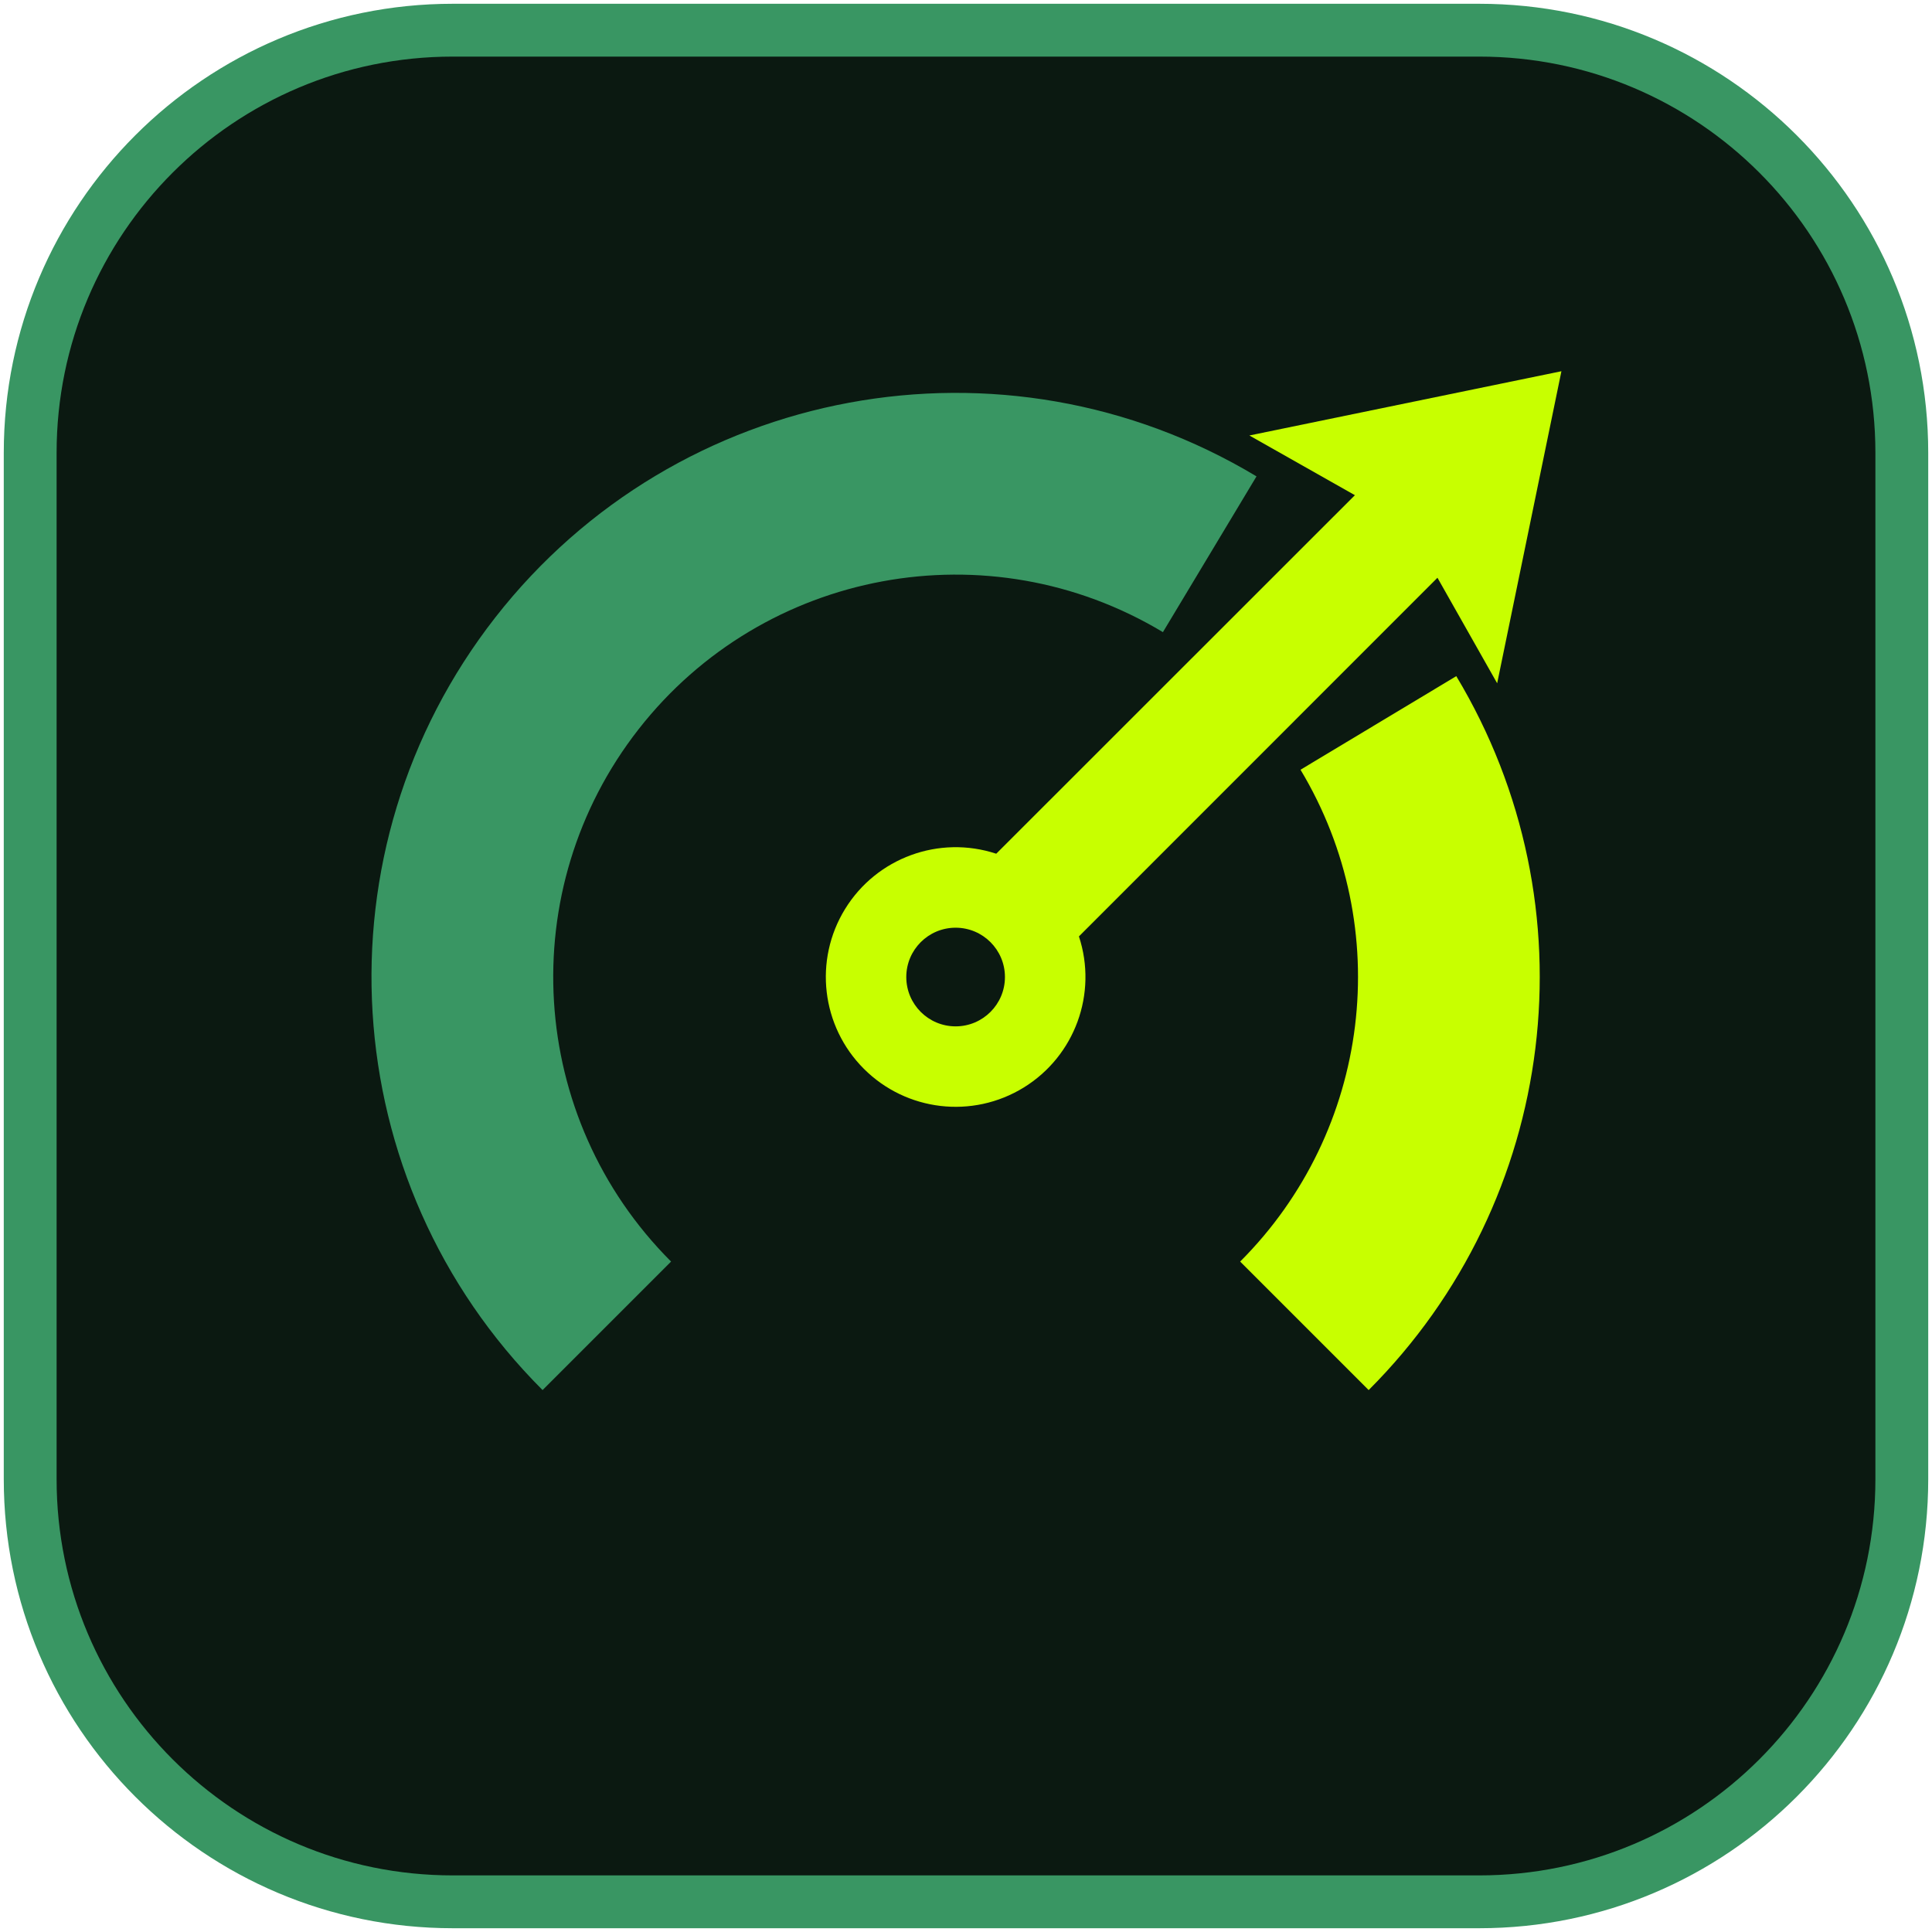
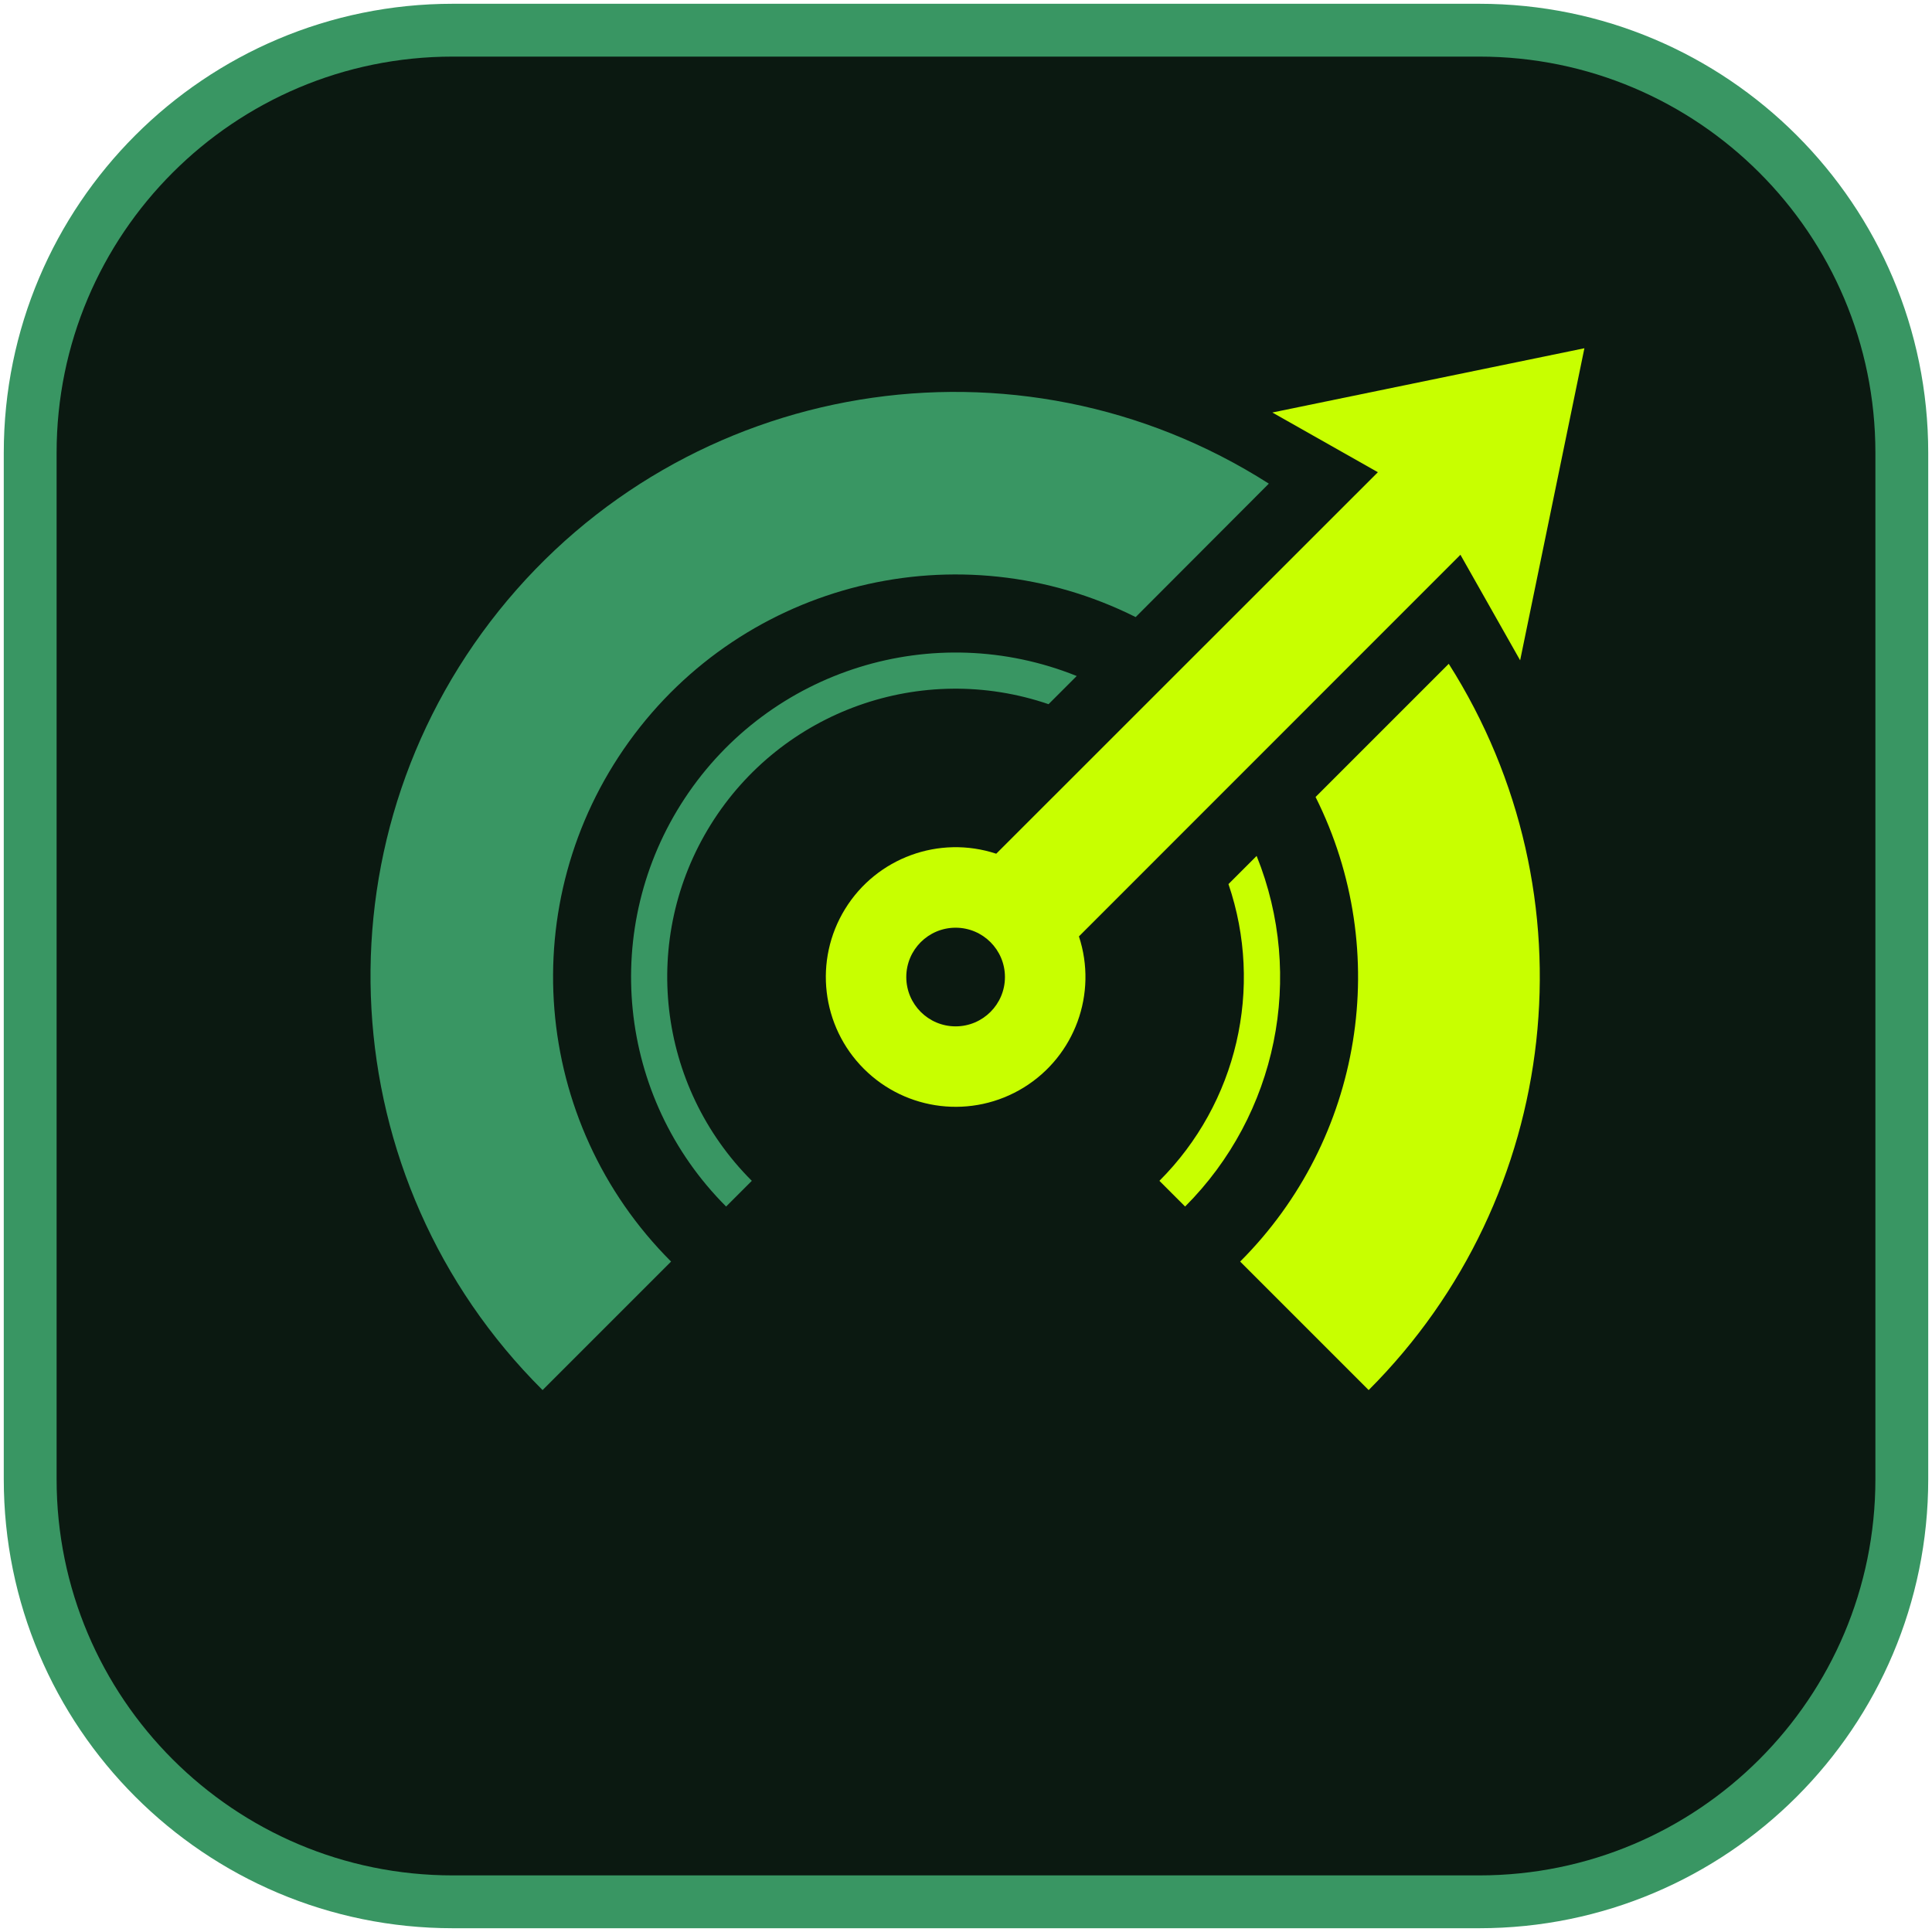
<svg xmlns="http://www.w3.org/2000/svg" viewBox="0 0 128 128" fill="none">
  <rect x="2" y="2" width="124" height="124" rx="28" fill="#0B1911" stroke="#399663" stroke-width="3.5" />
  <g transform="translate(64 64) scale(0.86) translate(-60.8 -69.15)">
-     <path d="M 28.18 101.82 A 45 45 0 0 1 83.18 31.43 L 75.97 43.43 A 31 31 0 0 0 38.08 91.92 Z" fill="#399663" />
-     <path d="M 98.57 46.82 A 45 45 0 0 1 91.82 101.82 L 81.92 91.92 A 31 31 0 0 0 86.57 54.03 Z" fill="#C8FF00" />
-     <path d="M 63.13 60.5 L 90.76 32.88 L 82.63 28.28 L 106.67 23.33 L 101.72 47.37 L 97.12 39.24 L 69.5 66.87 A 10 10 0 1 1 63.13 60.5 Z M 63.8 70 A 3.8 3.8 0 1 0 56.2 70 A 3.8 3.8 0 1 0 63.8 70 Z" fill="#C8FF00" fill-rule="evenodd" clip-rule="evenodd" />
+     <path d="M 28.18 101.82 A 45 45 0 0 1 84.13 31.99 L 73.87 42.27 A 31 31 0 0 0 38.08 91.92 Z M 42.32 87.68 A 25 25 0 0 1 69.33 46.81 L 67.16 48.98 A 22.2 22.2 0 0 0 44.30 85.70 Z" fill="#399663" />
+     <path d="M 97.99 45.87 A 45 45 0 0 1 91.82 101.82 L 81.92 91.92 A 31 31 0 0 0 87.73 56.13 Z M 83.19 60.67 A 25 25 0 0 1 77.68 87.68 L 75.70 85.70 A 22.2 22.2 0 0 0 81.02 62.84 Z" fill="#C8FF00" />
+     <path d="M 63.13 60.50 L 92.53 31.11 L 84.40 26.51 L 108.44 21.56 L 103.49 45.60 L 98.89 37.47 L 69.50 66.87 A 10 10 0 1 1 63.13 60.50 Z M 63.80 70.00 A 3.8 3.8 0 1 0 56.20 70.00 A 3.8 3.8 0 1 0 63.80 70.00 Z" fill="#C8FF00" fill-rule="evenodd" clip-rule="evenodd" />
  </g>
</svg>
